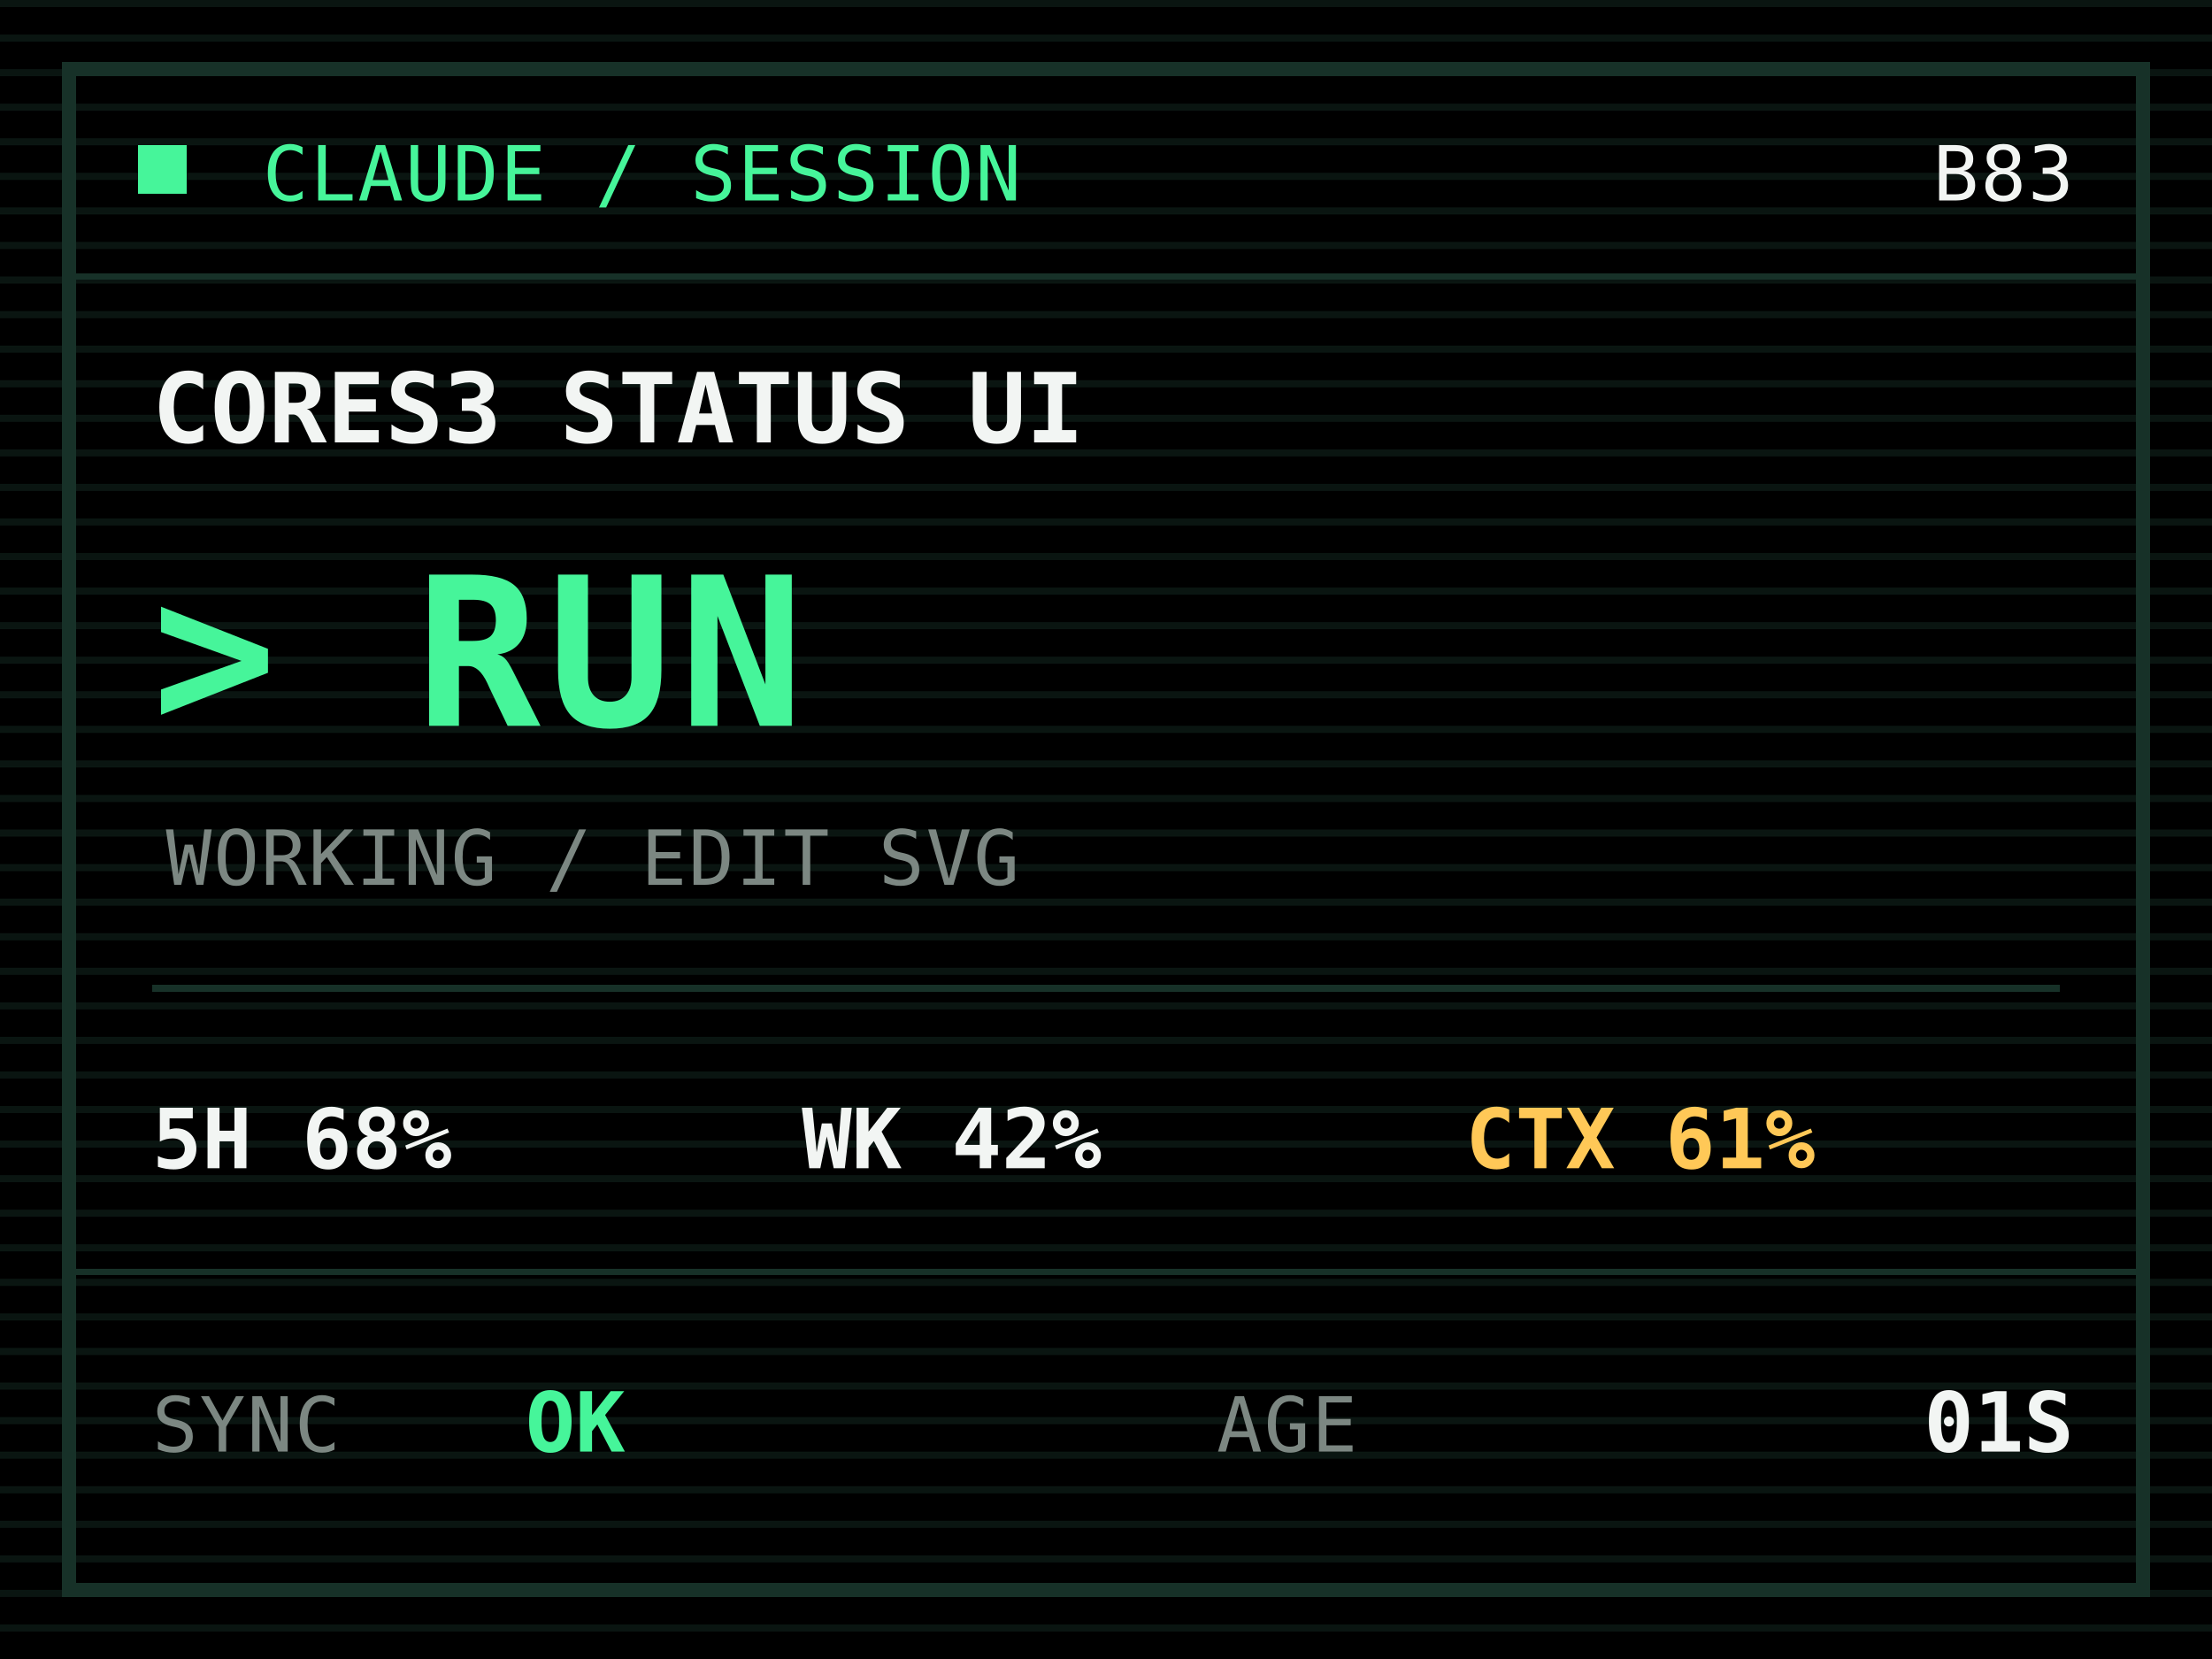
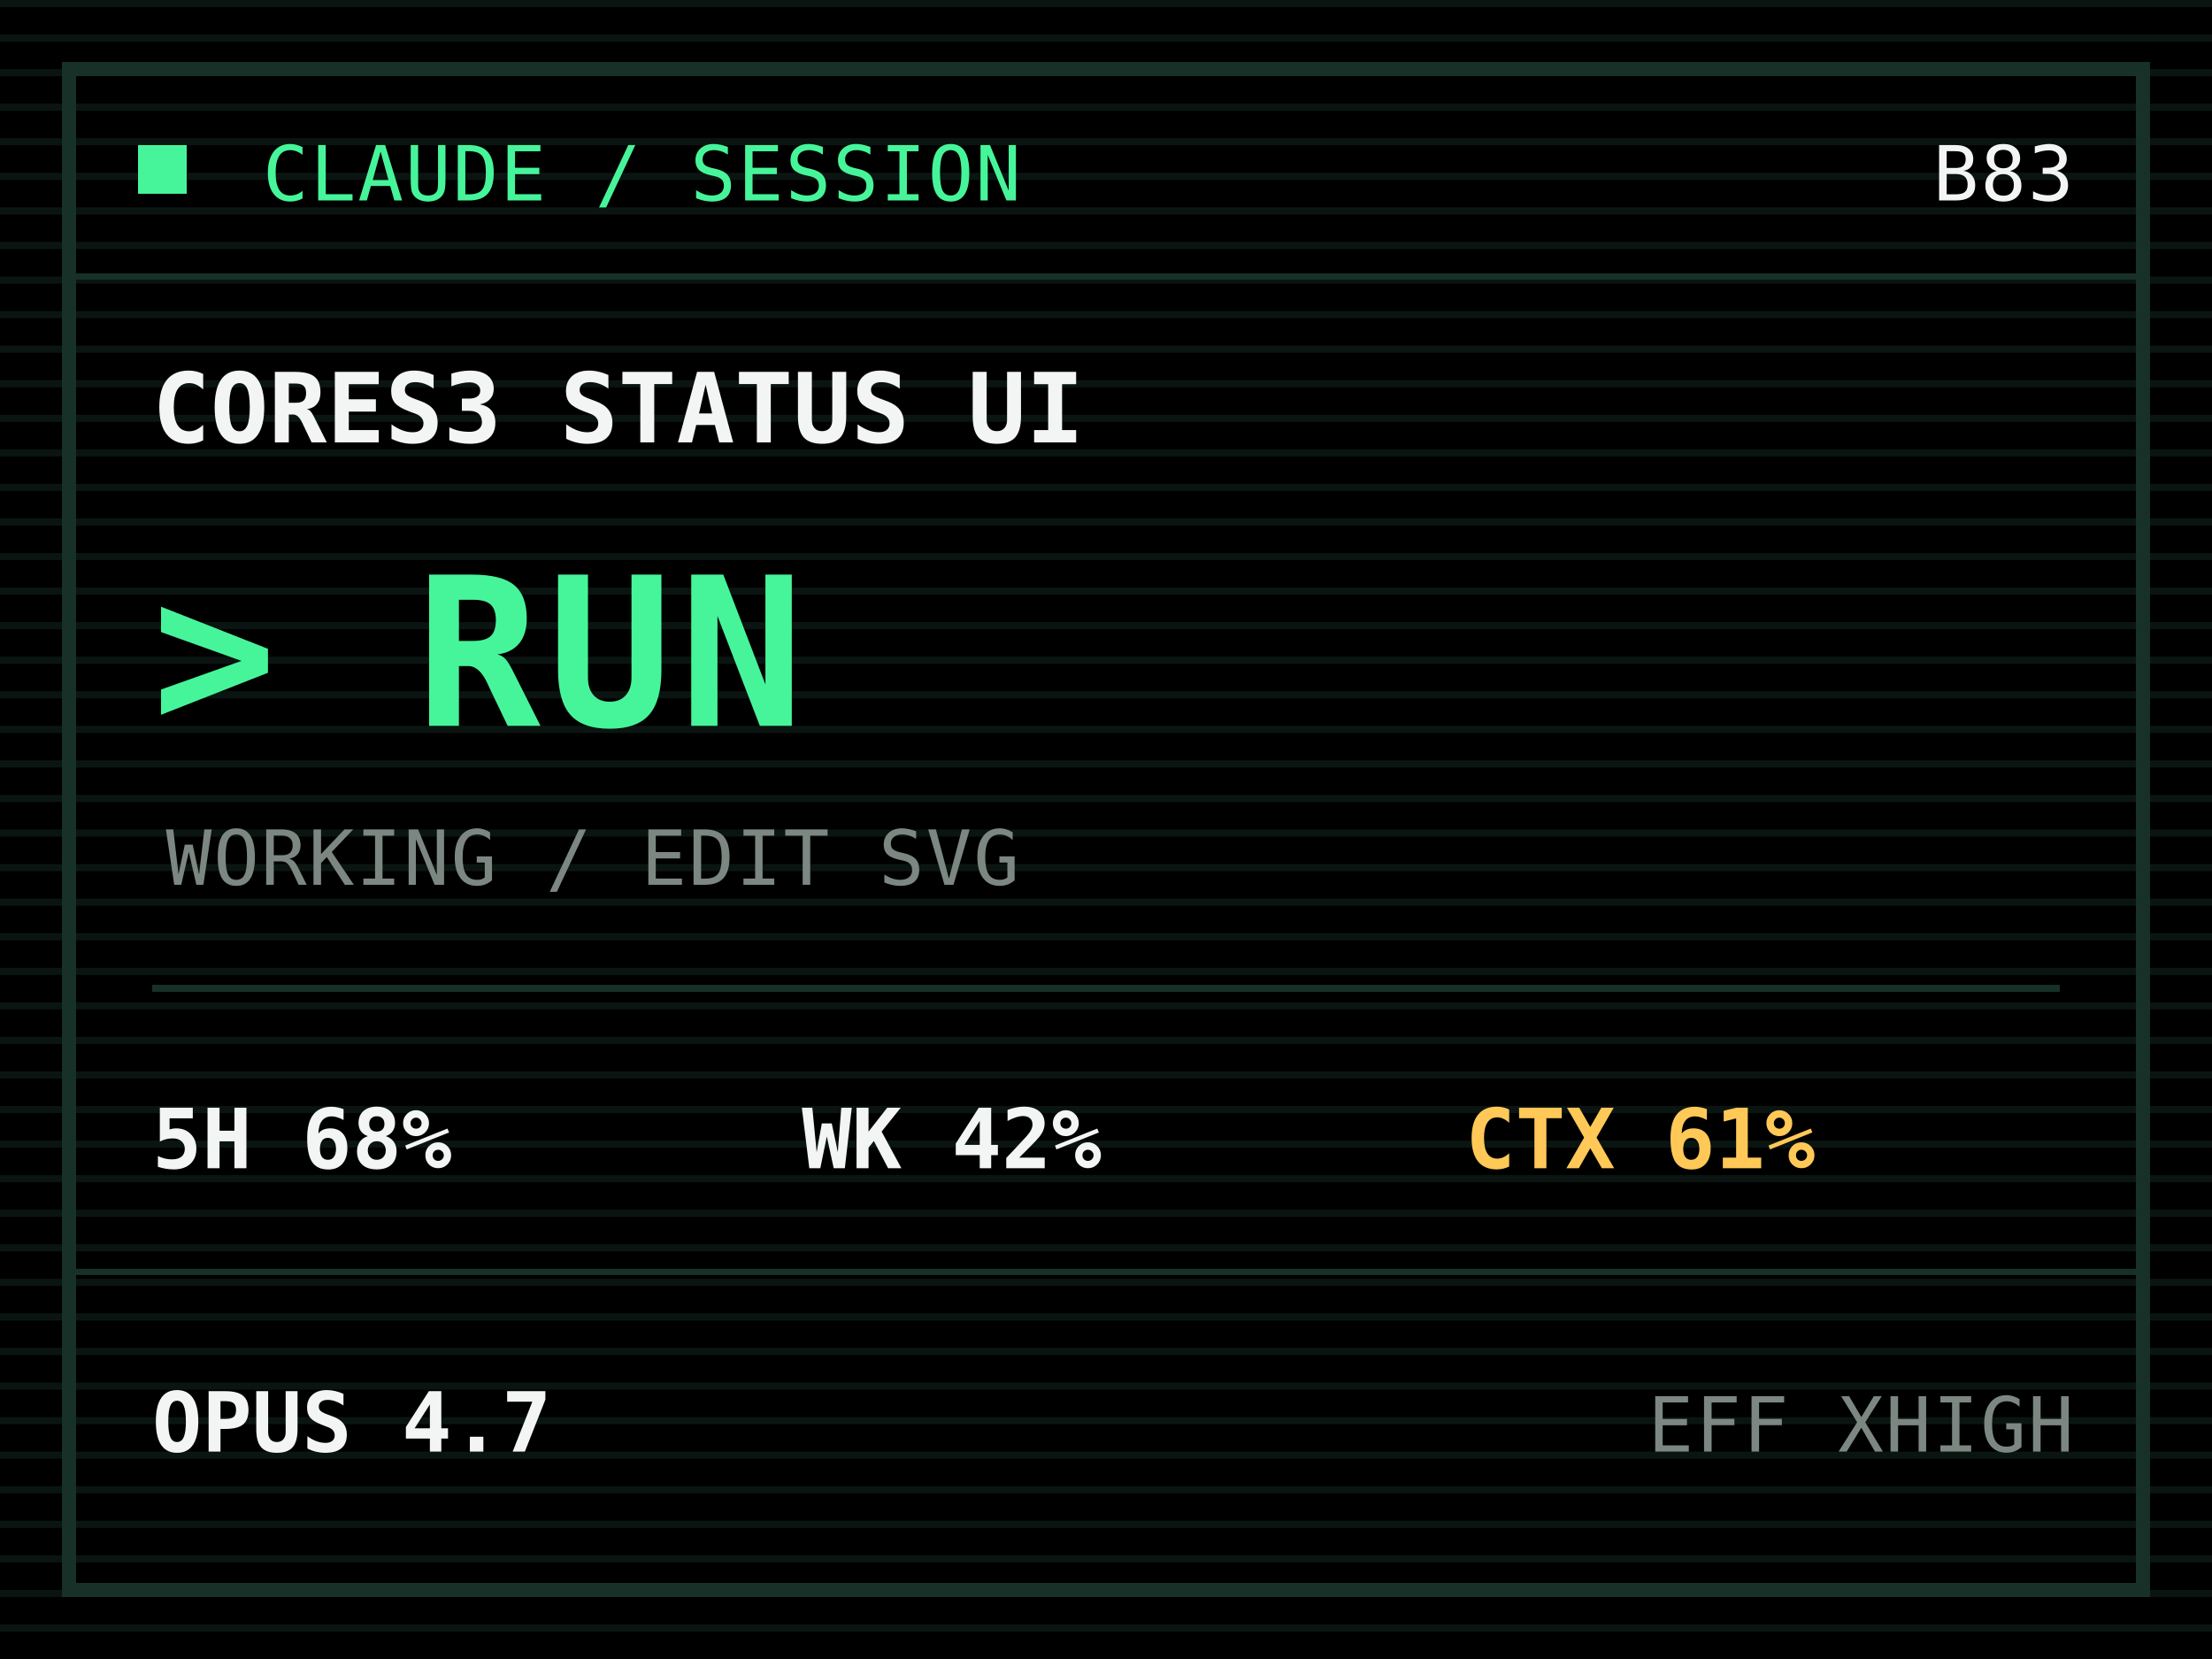
<svg xmlns="http://www.w3.org/2000/svg" width="320" height="240" viewBox="0 0 320 240" role="img" aria-labelledby="title desc" shape-rendering="crispEdges">
  <defs>
    <style>
      .ui { font-family: Silkscreen, Monaco, monospace; }
      .meta { font-size: 11px; letter-spacing: .25px; }
      .title { font-size: 14px; font-weight: 700; }
      .state { font-size: 30px; font-weight: 700; letter-spacing: 1px; }
      .metric { font-size: 12px; font-weight: 700; }
    </style>
    <pattern id="scan" width="1" height="5" patternUnits="userSpaceOnUse">
      <rect width="1" height="1" fill="#173128" opacity=".42" />
    </pattern>
  </defs>
  <rect width="320" height="240" fill="#000000" />
  <rect width="320" height="240" fill="url(#scan)" />
  <rect x="10" y="10" width="300" height="220" fill="none" stroke="#173128" stroke-width="2" />
  <path d="M10 40h300M10 184h300" stroke="#173128" />
  <rect x="20" y="21" width="7" height="7" fill="#46F59A" />
  <text x="38" y="29" class="ui meta" fill="#46F59A">CLAUDE / SESSION</text>
  <text x="300" y="29" class="ui meta" text-anchor="end" fill="#F2F5F3">B83</text>
  <text x="22" y="64" class="ui title" fill="#F2F5F3">CORES3 STATUS UI</text>
  <text x="22" y="105" class="ui state" fill="#46F59A">&gt; RUN</text>
  <text x="24" y="128" class="ui meta" fill="#7C8782">WORKING / EDIT SVG</text>
  <path d="M22 143h276" stroke="#173128" />
  <g class="ui">
    <text x="22" y="169" class="metric" fill="#F2F5F3">5H 68%</text>
    <text x="116" y="169" class="metric" fill="#F2F5F3">WK 42%</text>
    <text x="212" y="169" class="metric" fill="#FFC857">CTX 61%</text>
  </g>
-   <text x="22" y="210" class="ui meta" fill="#7C8782">SYNC</text>
-   <text x="76" y="210" class="ui metric" fill="#46F59A">OK</text>
-   <text x="176" y="210" class="ui meta" fill="#7C8782">AGE</text>
-   <text x="300" y="210" class="ui metric" text-anchor="end" fill="#F2F5F3">01S</text>
+   <text x="22" y="210" class="ui metric" fill="#F2F5F3">OPUS 4.7</text>
+   <text x="300" y="210" class="ui meta" text-anchor="end" fill="#7C8782">EFF XHIGH</text>
</svg>
